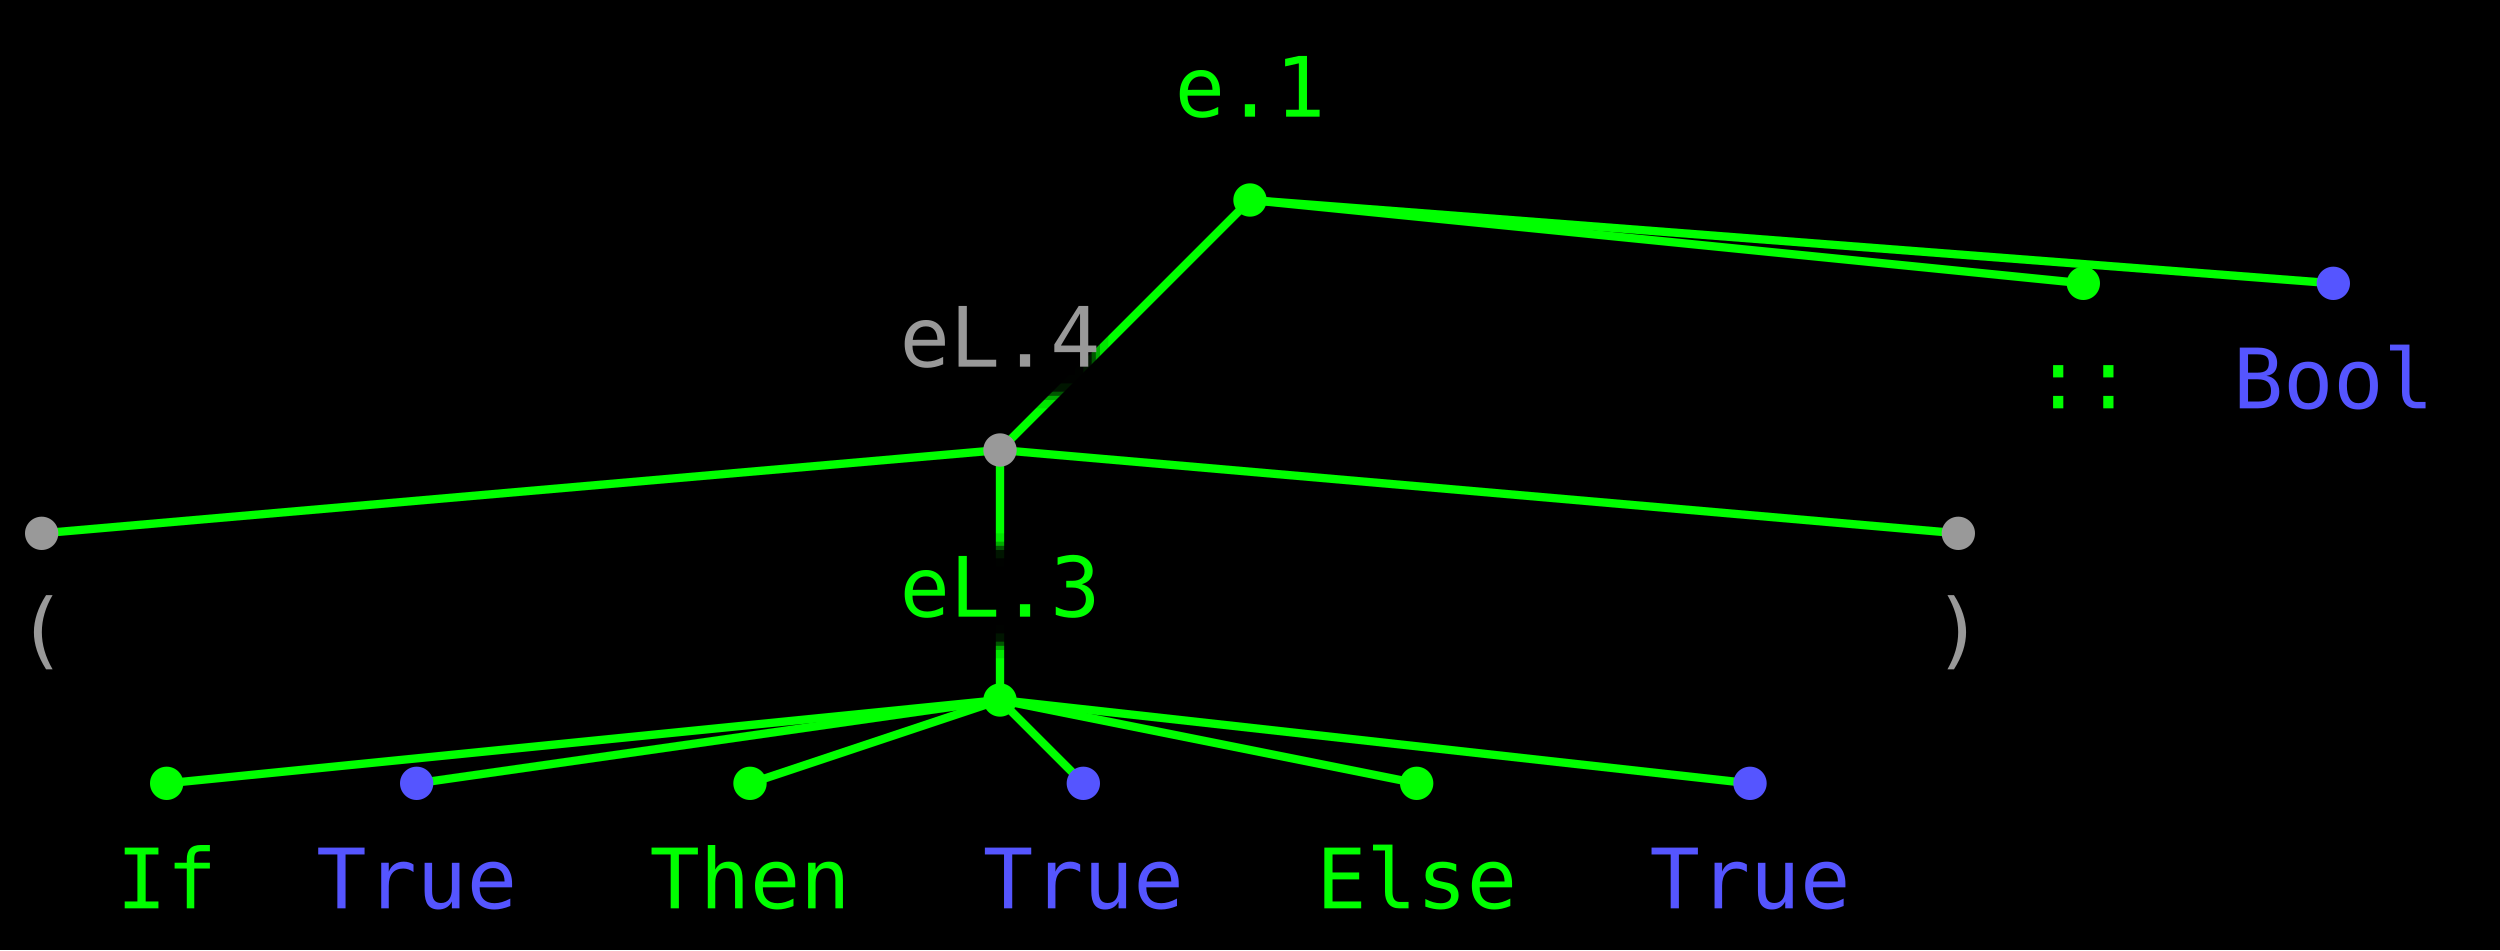
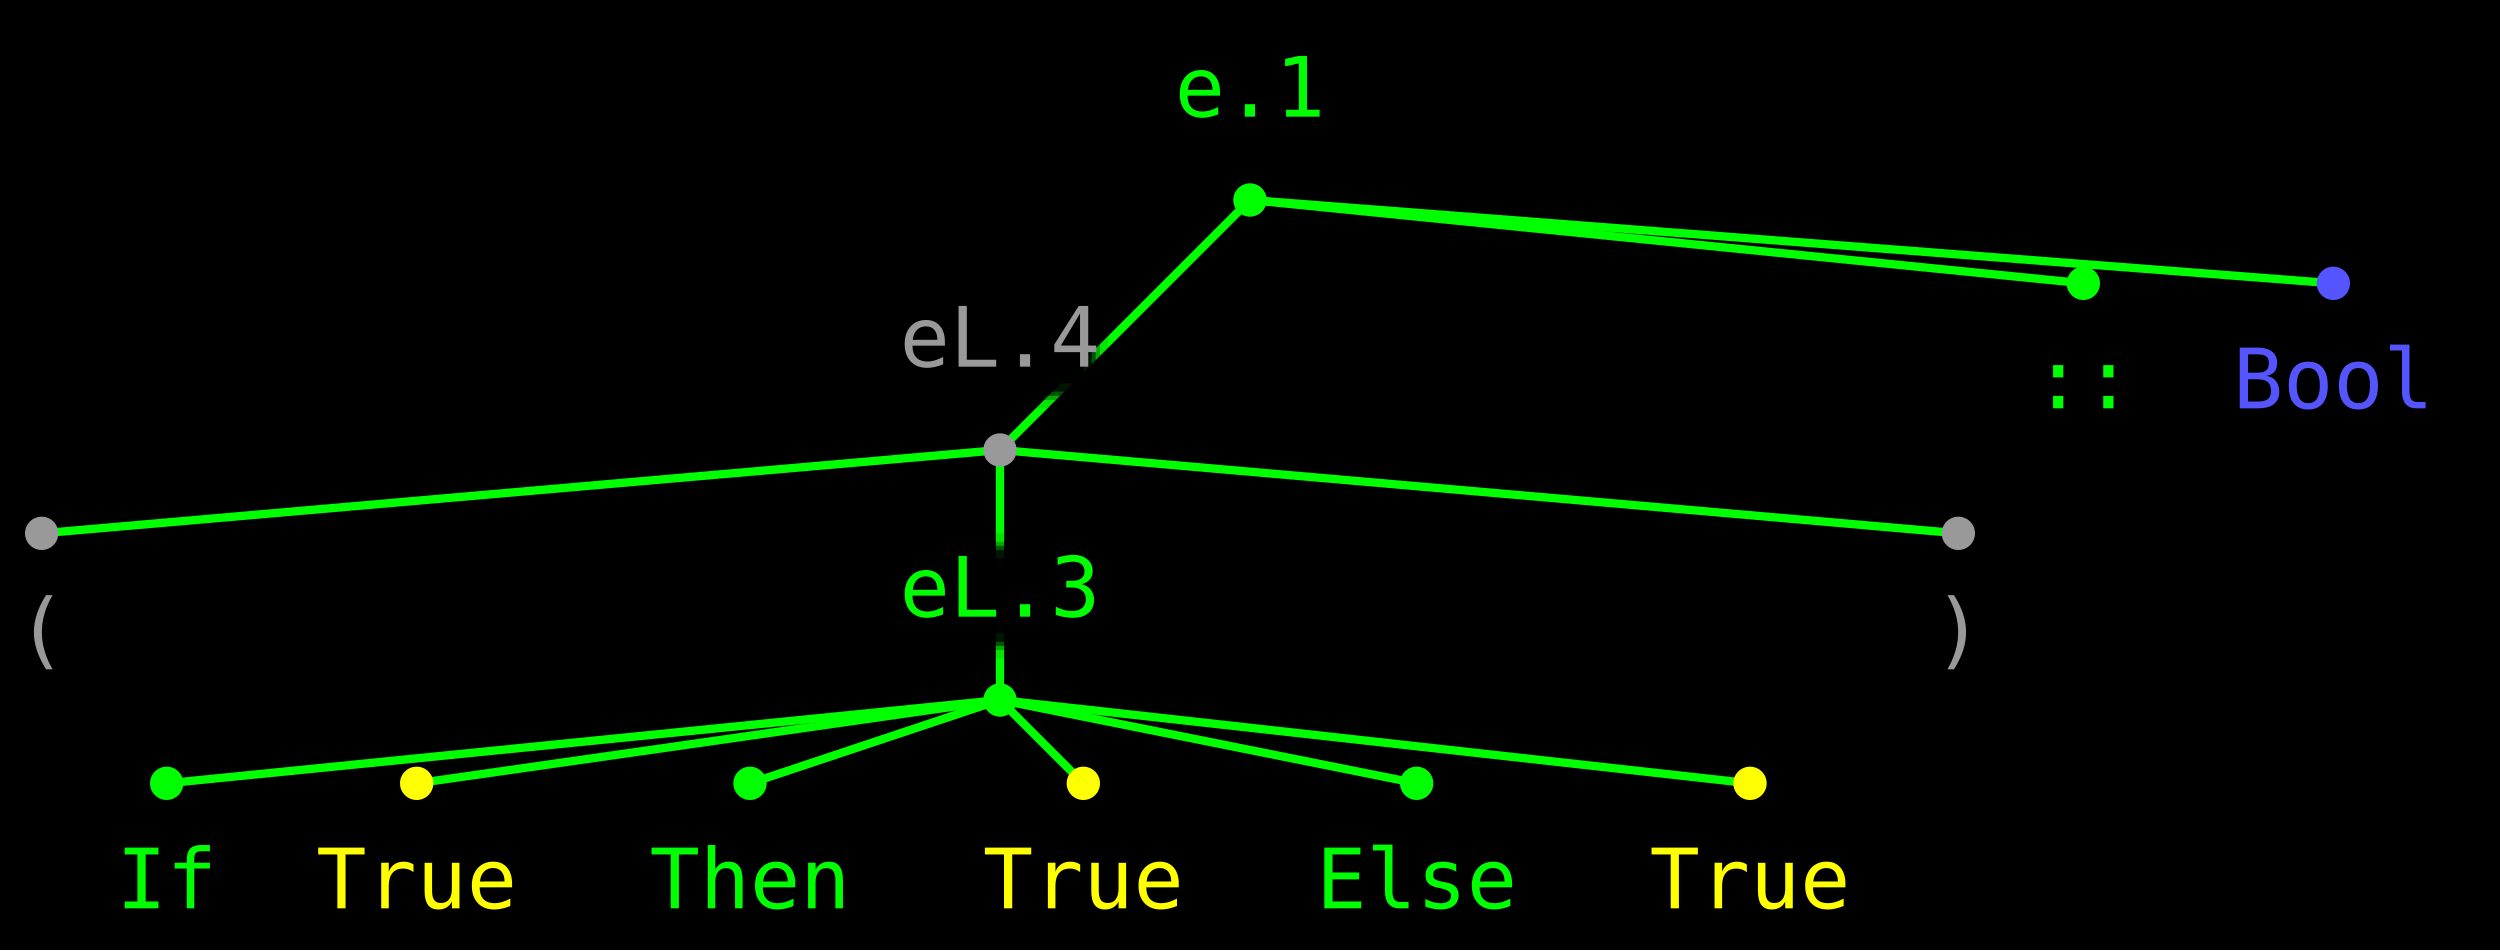
<svg xmlns="http://www.w3.org/2000/svg" version="1.1" width="600" height="228" viewBox="0 0 600 228">
  <rect width="600" height="228" fill="#000000" />
  <path d="M 300 48 , 240 108" stroke="#00ff00" stroke-width="2" stroke-linecap="round" />
  <path d="M 300 48 , 500 68" stroke="#00ff00" stroke-width="2" stroke-linecap="round" />
  <path d="M 300 48 , 560 68" stroke="#00ff00" stroke-width="2" stroke-linecap="round" />
  <path d="M 240 108 , 10 128" stroke="#00ff00" stroke-width="2" stroke-linecap="round" />
  <path d="M 240 108 , 240 168" stroke="#00ff00" stroke-width="2" stroke-linecap="round" />
  <path d="M 240 108 , 470 128" stroke="#00ff00" stroke-width="2" stroke-linecap="round" />
  <path d="M 240 168 , 40 188" stroke="#00ff00" stroke-width="2" stroke-linecap="round" />
  <path d="M 240 168 , 100 188" stroke="#00ff00" stroke-width="2" stroke-linecap="round" />
  <path d="M 240 168 , 180 188" stroke="#00ff00" stroke-width="2" stroke-linecap="round" />
  <path d="M 240 168 , 260 188" stroke="#00ff00" stroke-width="2" stroke-linecap="round" />
  <path d="M 240 168 , 340 188" stroke="#00ff00" stroke-width="2" stroke-linecap="round" />
  <path d="M 240 168 , 420 188" stroke="#00ff00" stroke-width="2" stroke-linecap="round" />
  <rect x="289" y="16" width="23" height="14" fill="#000000" fill-opacity="1.0" />
  <rect x="287" y="14" width="27" height="18" fill="#000000" fill-opacity="0.9" />
  <rect x="285" y="12" width="31" height="22" fill="#000000" fill-opacity="0.75" />
  <rect x="284" y="11" width="33" height="24" fill="#000000" fill-opacity="0.5" />
  <rect x="283" y="10" width="35" height="26" fill="#000000" fill-opacity="0.25" />
  <rect x="281" y="8" width="39" height="30" fill="#000000" fill-opacity="0.1" />
  <text x="300" y="28" font-size="20" text-anchor="middle" font-family="mono" fill="#00ff00">e.1</text>
  <circle r="4" cx="300" cy="48" fill="#00ff00" />
  <rect x="222" y="76" width="36" height="14" fill="#000000" fill-opacity="1.0" />
  <rect x="220" y="74" width="40" height="18" fill="#000000" fill-opacity="0.9" />
  <rect x="218" y="72" width="44" height="22" fill="#000000" fill-opacity="0.75" />
  <rect x="217" y="71" width="46" height="24" fill="#000000" fill-opacity="0.5" />
  <rect x="216" y="70" width="48" height="26" fill="#000000" fill-opacity="0.25" />
  <rect x="214" y="68" width="52" height="30" fill="#000000" fill-opacity="0.1" />
  <text x="240" y="88" font-size="20" text-anchor="middle" font-family="mono" fill="#999999">eL.4</text>
  <circle r="4" cx="240" cy="108" fill="#999999" />
  <rect x="12" y="146" width="-3" height="14" fill="#000000" fill-opacity="1.0" />
  <rect x="10" y="144" width="1" height="18" fill="#000000" fill-opacity="0.9" />
  <rect x="8" y="142" width="5" height="22" fill="#000000" fill-opacity="0.75" />
  <rect x="7" y="141" width="7" height="24" fill="#000000" fill-opacity="0.5" />
  <rect x="6" y="140" width="9" height="26" fill="#000000" fill-opacity="0.25" />
  <rect x="4" y="138" width="13" height="30" fill="#000000" fill-opacity="0.1" />
  <text x="10" y="158" font-size="20" text-anchor="middle" font-family="mono" fill="#999999">(</text>
  <circle r="4" cx="10" cy="128" fill="#999999" />
  <rect x="222" y="136" width="36" height="14" fill="#000000" fill-opacity="1.0" />
  <rect x="220" y="134" width="40" height="18" fill="#000000" fill-opacity="0.9" />
  <rect x="218" y="132" width="44" height="22" fill="#000000" fill-opacity="0.75" />
  <rect x="217" y="131" width="46" height="24" fill="#000000" fill-opacity="0.5" />
  <rect x="216" y="130" width="48" height="26" fill="#000000" fill-opacity="0.25" />
  <rect x="214" y="128" width="52" height="30" fill="#000000" fill-opacity="0.1" />
  <text x="240" y="148" font-size="20" text-anchor="middle" font-family="mono" fill="#00ff00">eL.3</text>
  <circle r="4" cx="240" cy="168" fill="#00ff00" />
  <rect x="35" y="206" width="10" height="14" fill="#000000" fill-opacity="1.0" />
  <rect x="33" y="204" width="14" height="18" fill="#000000" fill-opacity="0.9" />
  <rect x="31" y="202" width="18" height="22" fill="#000000" fill-opacity="0.75" />
  <rect x="30" y="201" width="20" height="24" fill="#000000" fill-opacity="0.5" />
  <rect x="29" y="200" width="22" height="26" fill="#000000" fill-opacity="0.25" />
  <rect x="27" y="198" width="26" height="30" fill="#000000" fill-opacity="0.1" />
  <text x="40" y="218" font-size="20" text-anchor="middle" font-family="mono" fill="#00ff00">If</text>
  <circle r="4" cx="40" cy="188" fill="#00ff00" />
  <rect x="82" y="206" width="36" height="14" fill="#000000" fill-opacity="1.0" />
  <rect x="80" y="204" width="40" height="18" fill="#000000" fill-opacity="0.9" />
  <rect x="78" y="202" width="44" height="22" fill="#000000" fill-opacity="0.75" />
  <rect x="77" y="201" width="46" height="24" fill="#000000" fill-opacity="0.5" />
  <rect x="76" y="200" width="48" height="26" fill="#000000" fill-opacity="0.25" />
  <rect x="74" y="198" width="52" height="30" fill="#000000" fill-opacity="0.1" />
-   <text x="100" y="218" font-size="20" text-anchor="middle" font-family="mono" fill="#5555ff">True</text>
-   <circle r="4" cx="100" cy="188" fill="#5555ff" />
+   <text x="100" y="218" font-size="20" text-anchor="middle" font-family="mono" fill="#ffff00">True</text>
+   <circle r="4" cx="100" cy="188" fill="#ffff00" />
  <rect x="162" y="206" width="36" height="14" fill="#000000" fill-opacity="1.0" />
  <rect x="160" y="204" width="40" height="18" fill="#000000" fill-opacity="0.9" />
  <rect x="158" y="202" width="44" height="22" fill="#000000" fill-opacity="0.75" />
  <rect x="157" y="201" width="46" height="24" fill="#000000" fill-opacity="0.5" />
  <rect x="156" y="200" width="48" height="26" fill="#000000" fill-opacity="0.25" />
  <rect x="154" y="198" width="52" height="30" fill="#000000" fill-opacity="0.1" />
  <text x="180" y="218" font-size="20" text-anchor="middle" font-family="mono" fill="#00ff00">Then</text>
  <circle r="4" cx="180" cy="188" fill="#00ff00" />
  <rect x="242" y="206" width="36" height="14" fill="#000000" fill-opacity="1.0" />
  <rect x="240" y="204" width="40" height="18" fill="#000000" fill-opacity="0.9" />
  <rect x="238" y="202" width="44" height="22" fill="#000000" fill-opacity="0.75" />
  <rect x="237" y="201" width="46" height="24" fill="#000000" fill-opacity="0.5" />
  <rect x="236" y="200" width="48" height="26" fill="#000000" fill-opacity="0.25" />
  <rect x="234" y="198" width="52" height="30" fill="#000000" fill-opacity="0.1" />
-   <text x="260" y="218" font-size="20" text-anchor="middle" font-family="mono" fill="#5555ff">True</text>
-   <circle r="4" cx="260" cy="188" fill="#5555ff" />
+   <text x="260" y="218" font-size="20" text-anchor="middle" font-family="mono" fill="#ffff00">True</text>
+   <circle r="4" cx="260" cy="188" fill="#ffff00" />
  <rect x="322" y="206" width="36" height="14" fill="#000000" fill-opacity="1.0" />
  <rect x="320" y="204" width="40" height="18" fill="#000000" fill-opacity="0.9" />
  <rect x="318" y="202" width="44" height="22" fill="#000000" fill-opacity="0.75" />
  <rect x="317" y="201" width="46" height="24" fill="#000000" fill-opacity="0.5" />
  <rect x="316" y="200" width="48" height="26" fill="#000000" fill-opacity="0.25" />
  <rect x="314" y="198" width="52" height="30" fill="#000000" fill-opacity="0.1" />
  <text x="340" y="218" font-size="20" text-anchor="middle" font-family="mono" fill="#00ff00">Else</text>
  <circle r="4" cx="340" cy="188" fill="#00ff00" />
  <rect x="402" y="206" width="36" height="14" fill="#000000" fill-opacity="1.0" />
  <rect x="400" y="204" width="40" height="18" fill="#000000" fill-opacity="0.9" />
  <rect x="398" y="202" width="44" height="22" fill="#000000" fill-opacity="0.75" />
  <rect x="397" y="201" width="46" height="24" fill="#000000" fill-opacity="0.5" />
  <rect x="396" y="200" width="48" height="26" fill="#000000" fill-opacity="0.25" />
  <rect x="394" y="198" width="52" height="30" fill="#000000" fill-opacity="0.1" />
-   <text x="420" y="218" font-size="20" text-anchor="middle" font-family="mono" fill="#5555ff">True</text>
-   <circle r="4" cx="420" cy="188" fill="#5555ff" />
+   <text x="420" y="218" font-size="20" text-anchor="middle" font-family="mono" fill="#ffff00">True</text>
+   <circle r="4" cx="420" cy="188" fill="#ffff00" />
  <rect x="472" y="146" width="-3" height="14" fill="#000000" fill-opacity="1.0" />
  <rect x="470" y="144" width="1" height="18" fill="#000000" fill-opacity="0.9" />
  <rect x="468" y="142" width="5" height="22" fill="#000000" fill-opacity="0.75" />
  <rect x="467" y="141" width="7" height="24" fill="#000000" fill-opacity="0.5" />
  <rect x="466" y="140" width="9" height="26" fill="#000000" fill-opacity="0.25" />
  <rect x="464" y="138" width="13" height="30" fill="#000000" fill-opacity="0.1" />
  <text x="470" y="158" font-size="20" text-anchor="middle" font-family="mono" fill="#999999">)</text>
  <circle r="4" cx="470" cy="128" fill="#999999" />
  <rect x="495" y="86" width="10" height="14" fill="#000000" fill-opacity="1.0" />
  <rect x="493" y="84" width="14" height="18" fill="#000000" fill-opacity="0.9" />
  <rect x="491" y="82" width="18" height="22" fill="#000000" fill-opacity="0.75" />
  <rect x="490" y="81" width="20" height="24" fill="#000000" fill-opacity="0.5" />
  <rect x="489" y="80" width="22" height="26" fill="#000000" fill-opacity="0.25" />
  <rect x="487" y="78" width="26" height="30" fill="#000000" fill-opacity="0.1" />
  <text x="500" y="98" font-size="20" text-anchor="middle" font-family="mono" fill="#00ff00">::</text>
  <circle r="4" cx="500" cy="68" fill="#00ff00" />
  <rect x="542" y="86" width="36" height="14" fill="#000000" fill-opacity="1.0" />
  <rect x="540" y="84" width="40" height="18" fill="#000000" fill-opacity="0.9" />
  <rect x="538" y="82" width="44" height="22" fill="#000000" fill-opacity="0.75" />
  <rect x="537" y="81" width="46" height="24" fill="#000000" fill-opacity="0.5" />
  <rect x="536" y="80" width="48" height="26" fill="#000000" fill-opacity="0.25" />
  <rect x="534" y="78" width="52" height="30" fill="#000000" fill-opacity="0.1" />
  <text x="560" y="98" font-size="20" text-anchor="middle" font-family="mono" fill="#5555ff">Bool</text>
  <circle r="4" cx="560" cy="68" fill="#5555ff" />
</svg>
